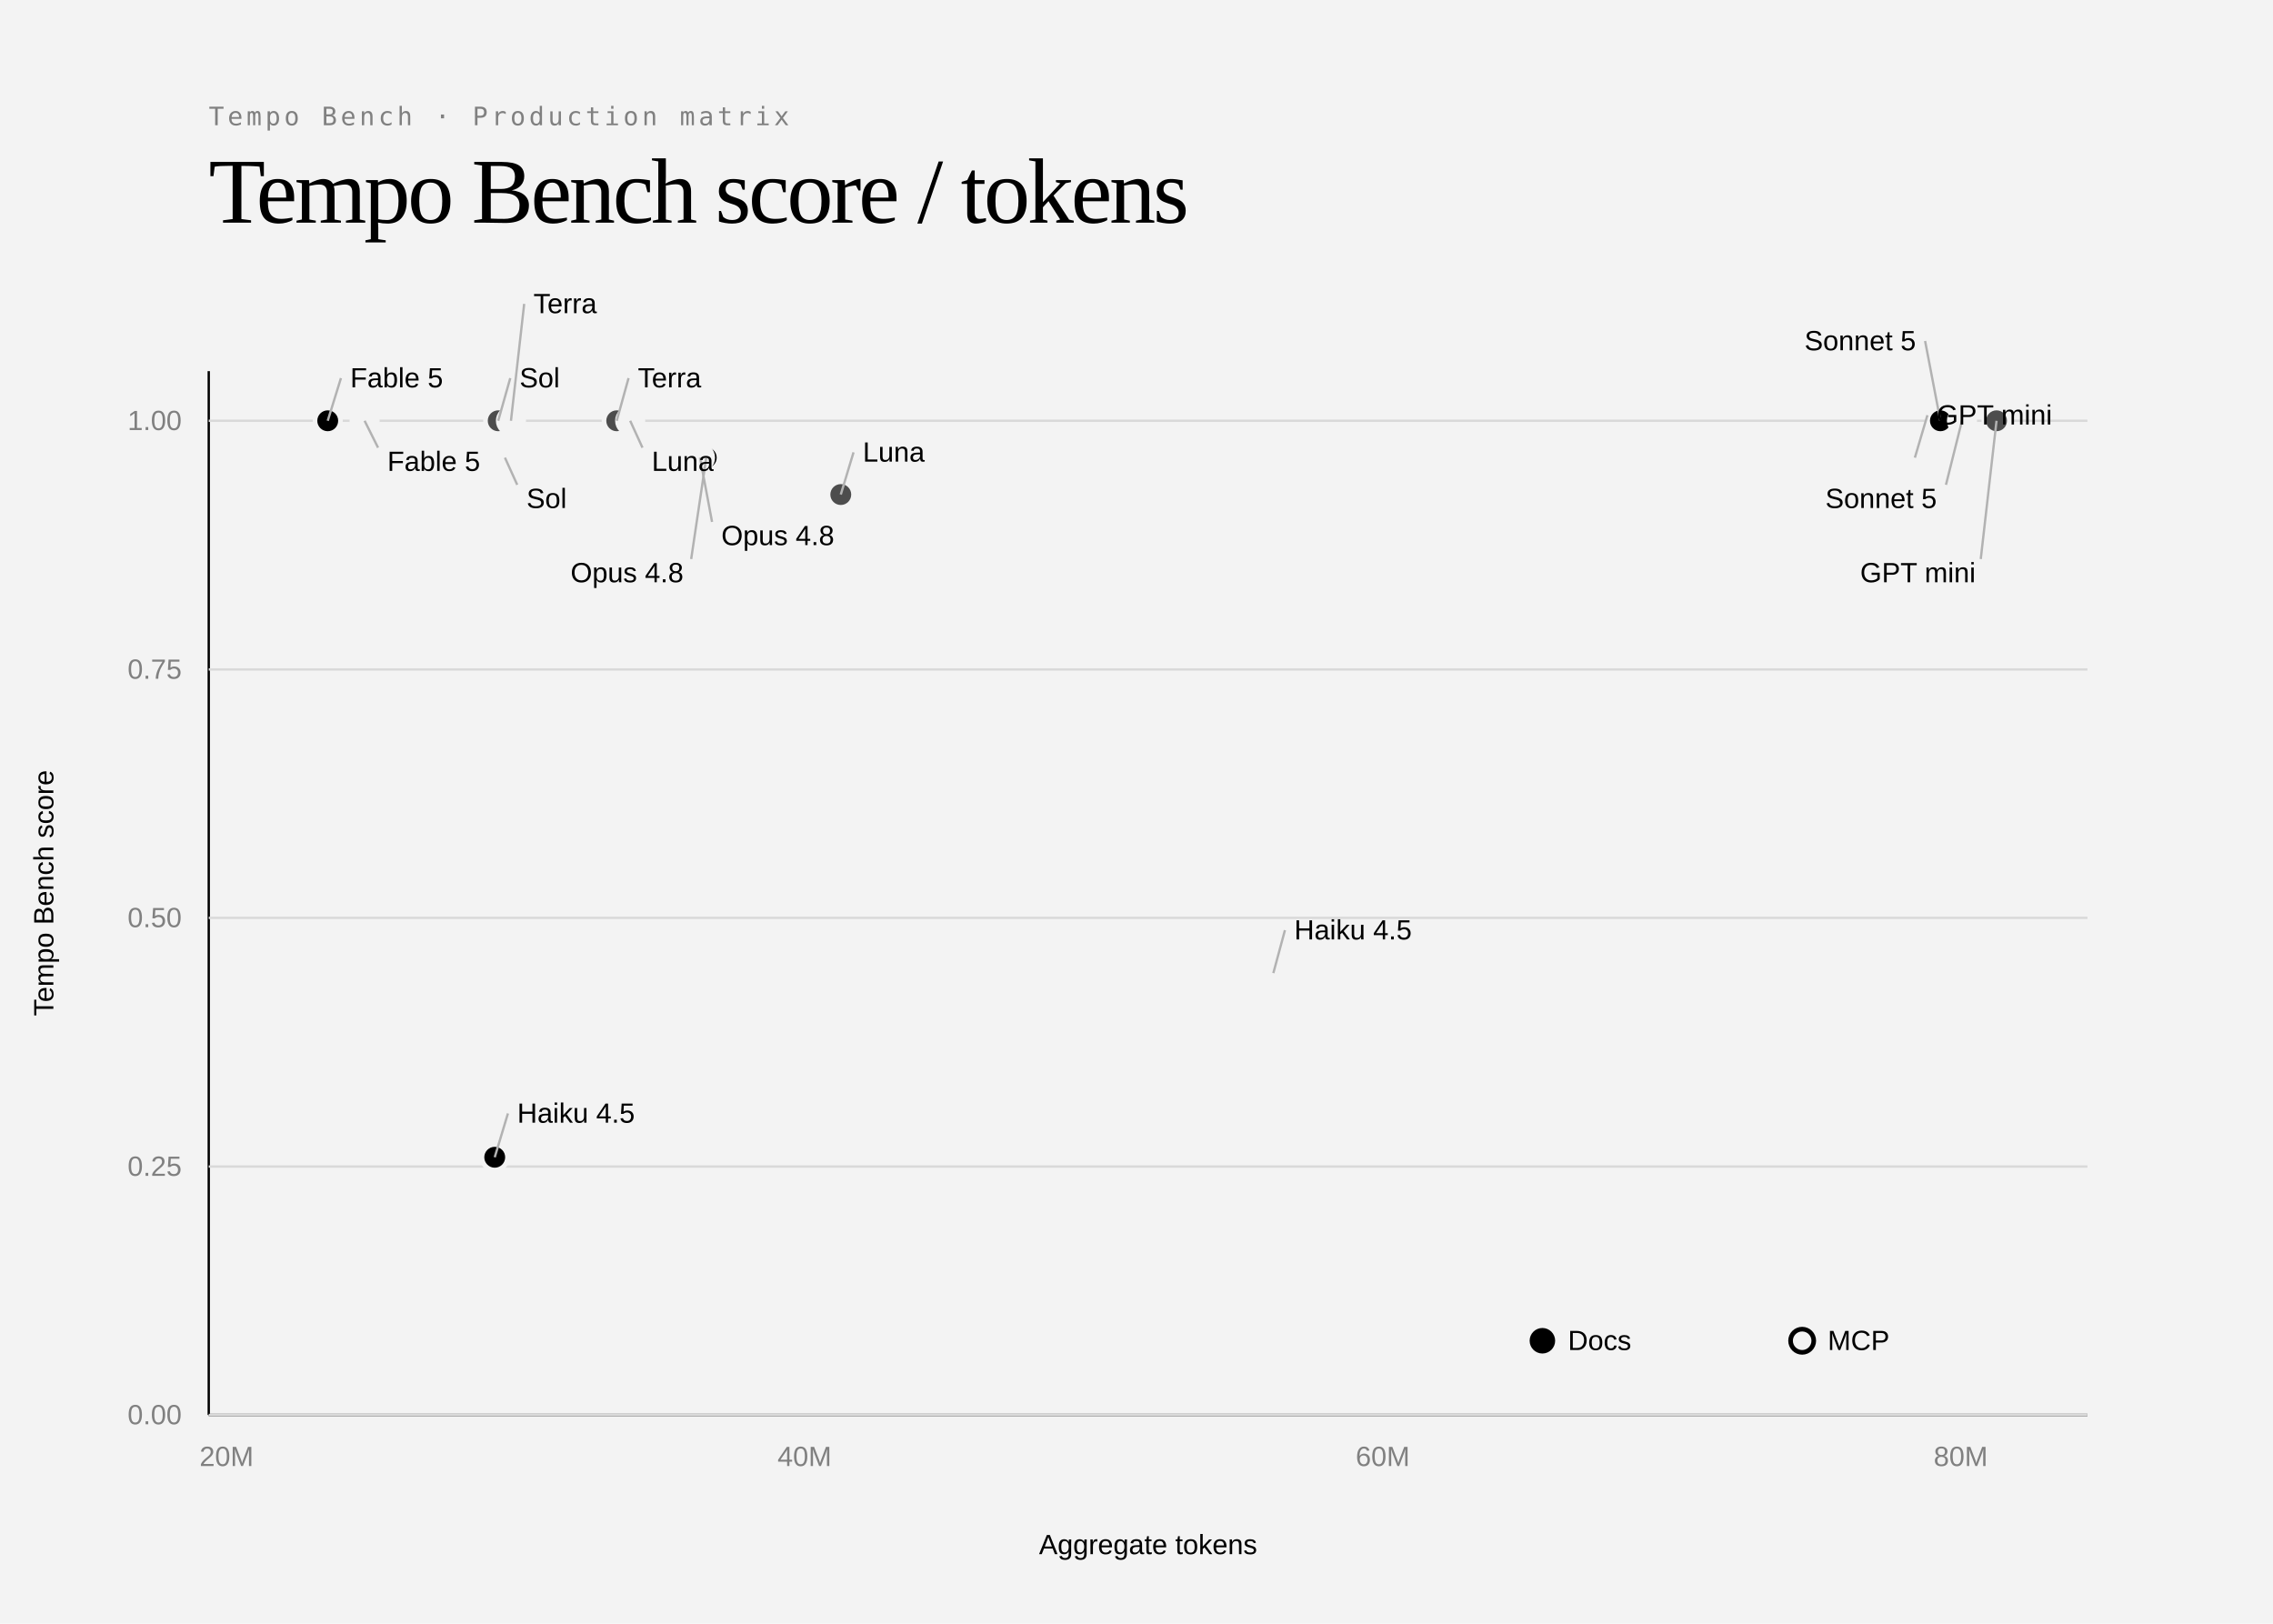
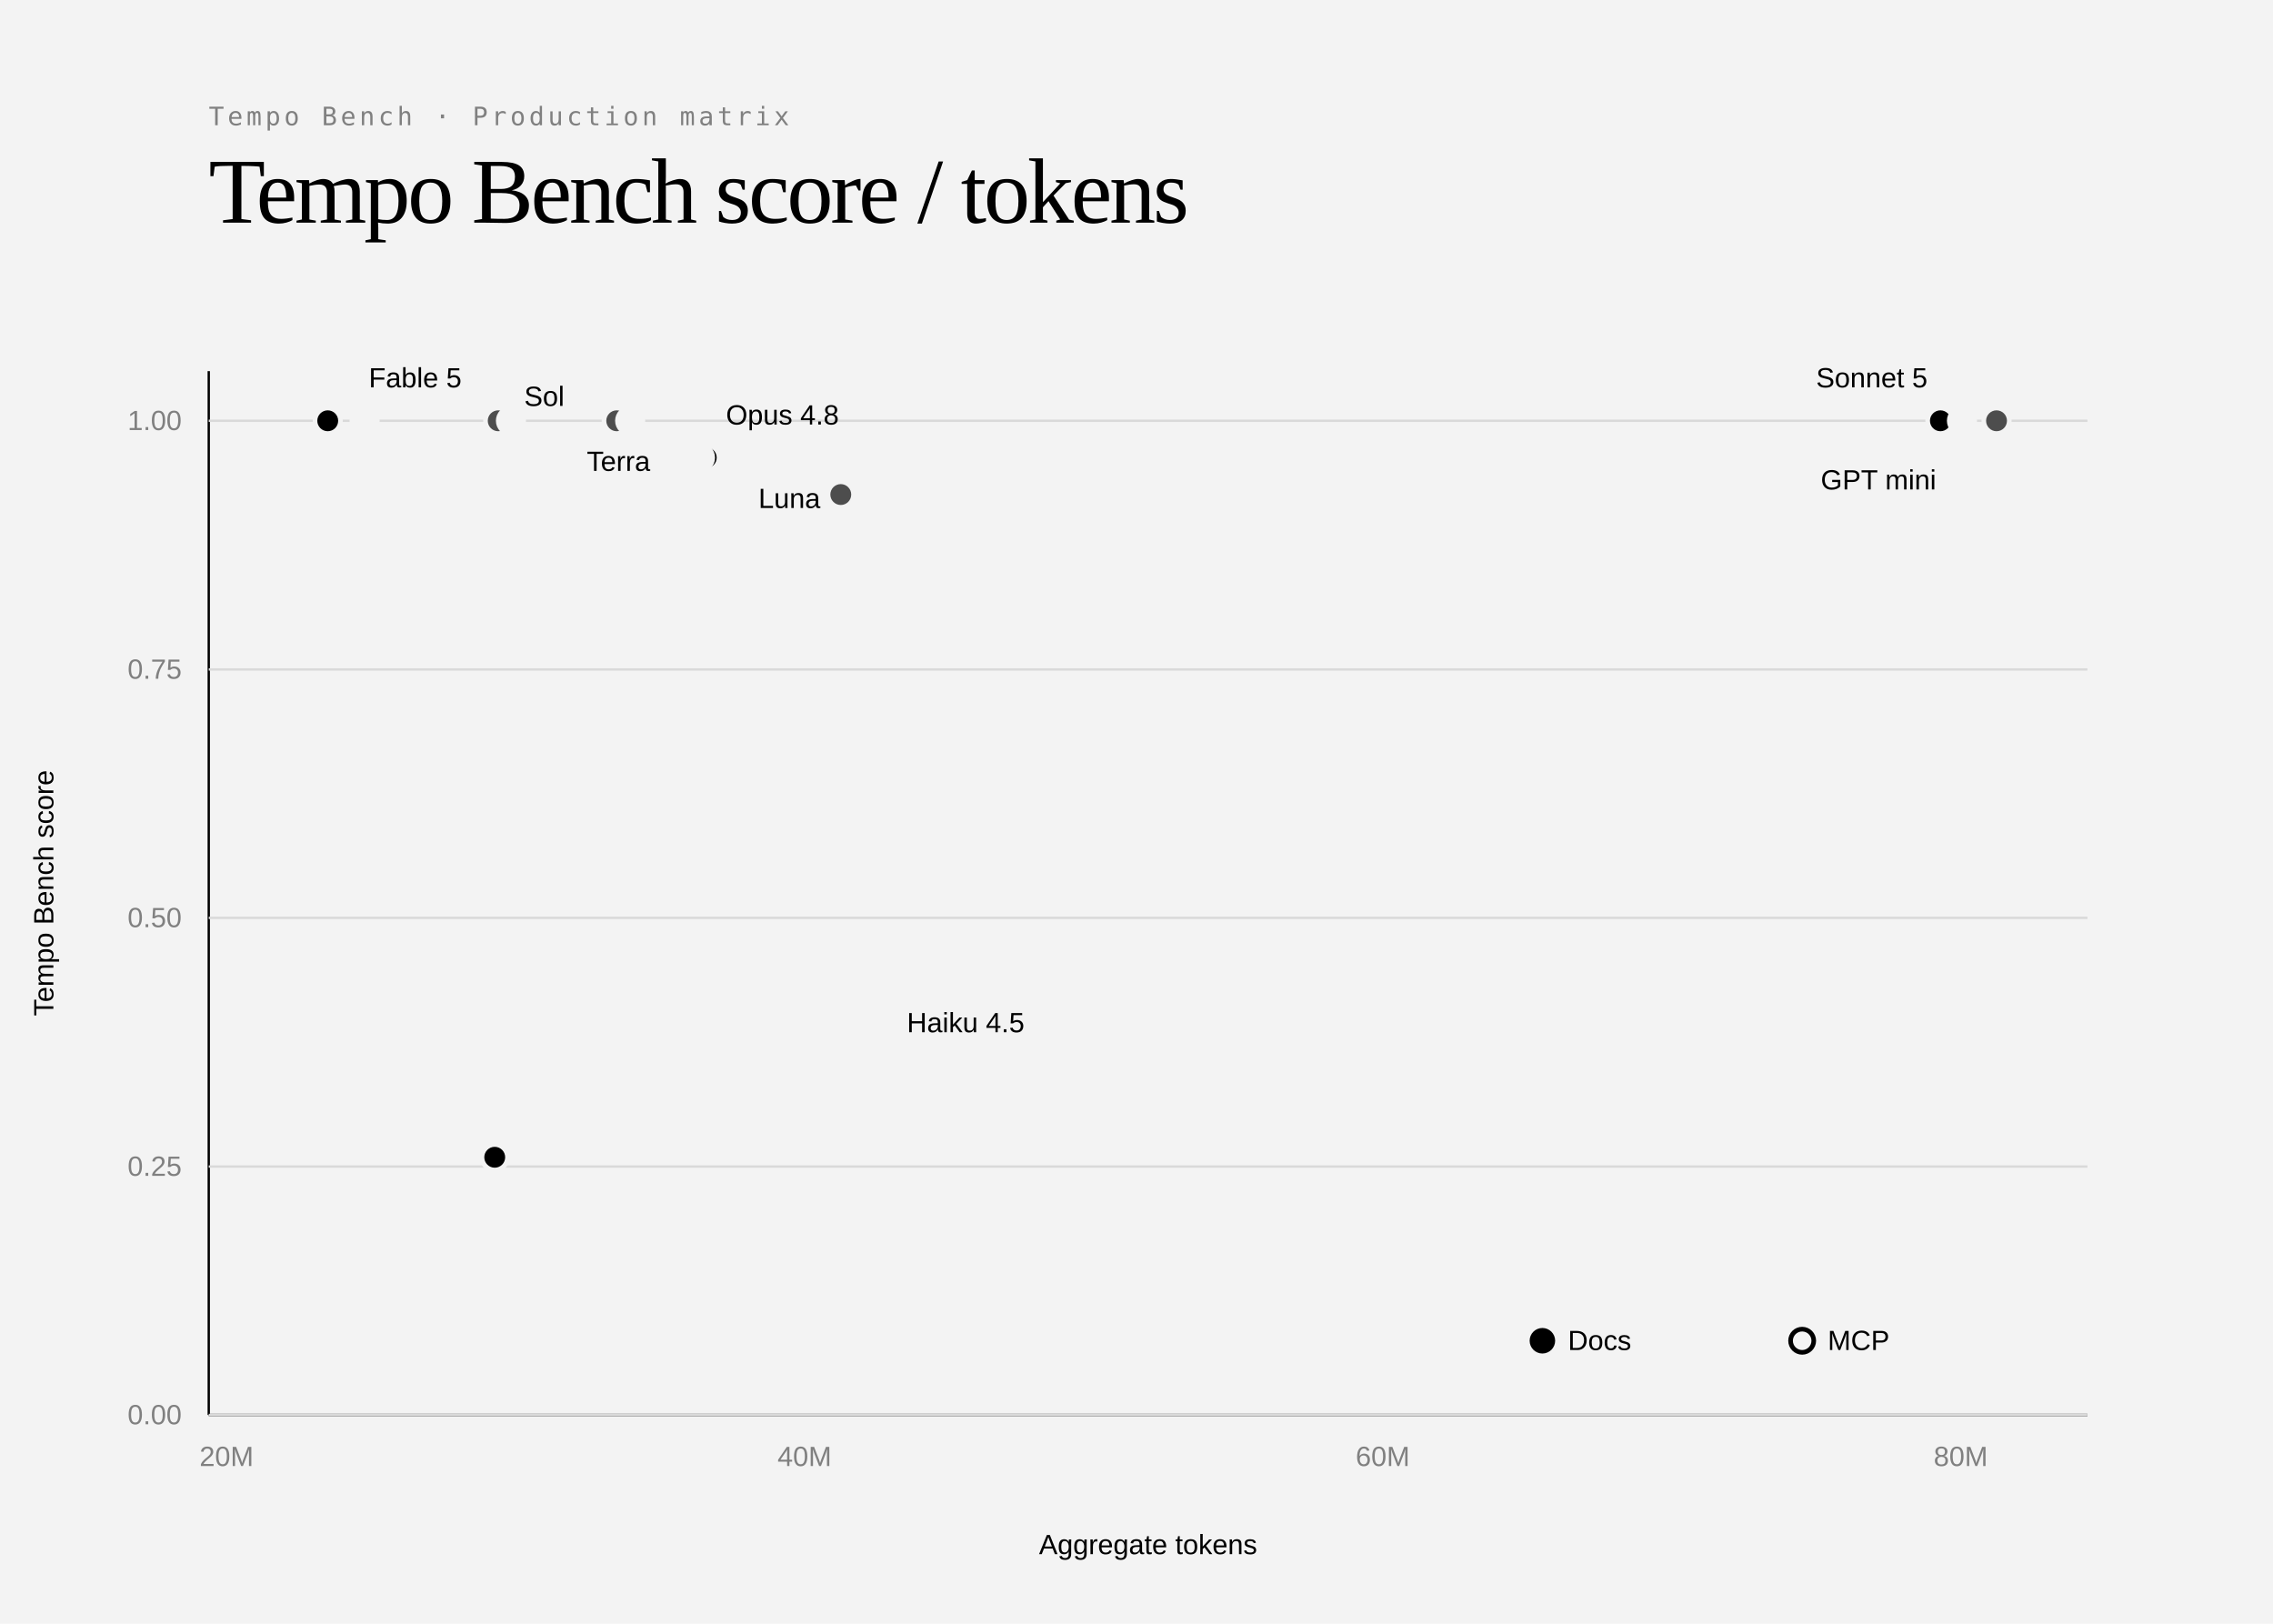
<svg xmlns="http://www.w3.org/2000/svg" width="980" height="700" viewBox="0 0 980 700" role="img" aria-labelledby="title desc">
  <style>
    .page { fill: #f3f3f3; } .ink { fill: #000; } .muted { fill: #808080; }
    .eyebrow { font: 500 11px 'IBM Plex Mono', monospace; letter-spacing: 1.5px; text-transform: uppercase; }
    .title { font: 300 40px 'HB Set', 'Times New Roman', Georgia, serif; letter-spacing: -1.2px; }
    .subtitle, .axis-label, .tick, .key { font: 400 12px 'Pilat', Arial, Helvetica, sans-serif; }
    .point-label { font: 400 12px 'Pilat', Arial, Helvetica, sans-serif; }
    .axis { stroke: #000; stroke-width: 1; } .grid { stroke: #d9d9d9; stroke-width: 1; }
    .leader { stroke: #b2b2b2; stroke-width: 1; } .claude { stroke: #000; fill: #000; }
    .gpt { stroke: #4d4d4d; fill: #4d4d4d; } .docs { fill: none; stroke-width: 2.25; }
    .mcp { fill: none; stroke-width: 2.25; stroke-dasharray: 1 6; stroke-linecap: round; }
    .point { stroke: #f3f3f3; stroke-width: 2; }
  </style>
  <rect class="page" width="980" height="700" />
  <text x="90" y="54" class="eyebrow muted">Tempo Bench · Production matrix</text>
  <text x="90" y="96" class="title ink">Tempo Bench score / tokens</text>
  <line x1="90" y1="610" x2="900" y2="610" class="axis" />
  <line x1="90" y1="160" x2="90" y2="610" class="axis" />
  <g class="grid">
    <line x1="90" y1="610" x2="900" y2="610" />
    <line x1="90" y1="502.9" x2="900" y2="502.9" />
    <line x1="90" y1="395.7" x2="900" y2="395.7" />
    <line x1="90" y1="288.6" x2="900" y2="288.6" />
    <line x1="90" y1="181.4" x2="900" y2="181.4" />
  </g>
  <g class="tick muted">
    <text x="55" y="614">0.00</text>
    <text x="55" y="506.9">0.25</text>
    <text x="55" y="399.7">0.50</text>
    <text x="55" y="292.6">0.75</text>
    <text x="55" y="185.4">1.00</text>
    <text x="86" y="632">20M</text>
    <text x="335.2" y="632">40M</text>
    <text x="584.5" y="632">60M</text>
    <text x="833.7" y="632">80M</text>
  </g>
  <text x="495" y="670" text-anchor="middle" class="axis-label ink">Aggregate tokens</text>
  <text transform="translate(23 385) rotate(-90)" text-anchor="middle" class="axis-label ink">Tempo Bench score</text>
  <circle class="point dot dot-access-docs" cx="141.3" cy="181.4" r="5.5" fill="#000" stroke="#f3f3f3" />
  <circle class="point dot dot-access-docs" cx="213.3" cy="498.9" r="5.5" fill="#000" stroke="#f3f3f3" />
  <circle class="point dot dot-access-docs" cx="304.5" cy="197.3" r="5.5" fill="#000" stroke="#f3f3f3" />
  <circle class="point dot dot-access-docs" cx="836.6" cy="181.4" r="5.5" fill="#000" stroke="#f3f3f3" />
  <circle class="point dot dot-access-docs" cx="860.8" cy="181.4" r="5.5" fill="#4d4d4d" stroke="#f3f3f3" />
  <circle class="point dot dot-access-docs" cx="362.5" cy="213.2" r="5.5" fill="#4d4d4d" stroke="#f3f3f3" />
  <circle class="point dot dot-access-docs" cx="214.8" cy="181.4" r="5.5" fill="#4d4d4d" stroke="#f3f3f3" />
  <circle class="point dot dot-access-docs" cx="265.9" cy="181.4" r="5.5" fill="#4d4d4d" stroke="#f3f3f3" />
  <circle class="point dot dot-access-mcp" cx="157.2" cy="181.4" r="5.5" fill="#f3f3f3" stroke="#000" />
  <circle class="point dot dot-access-mcp" cx="549" cy="419.5" r="5.5" fill="#f3f3f3" stroke="#000" />
  <circle class="point dot dot-access-mcp" cx="301.8" cy="197.3" r="5.5" fill="#f3f3f3" stroke="#000" />
  <circle class="point dot dot-access-mcp" cx="845.9" cy="181.4" r="5.5" fill="#f3f3f3" stroke="#000" />
  <circle class="point dot dot-access-mcp" cx="825.6" cy="197.3" r="5.5" fill="#f3f3f3" stroke="#4d4d4d" />
  <circle class="point dot dot-access-mcp" cx="271.7" cy="181.4" r="5.5" fill="#f3f3f3" stroke="#4d4d4d" />
  <circle class="point dot dot-access-mcp" cx="217.7" cy="197.3" r="5.5" fill="#f3f3f3" stroke="#4d4d4d" />
  <circle class="point dot dot-access-mcp" cx="220.3" cy="181.4" r="5.5" fill="#f3f3f3" stroke="#4d4d4d" />
-   <g class="leader">
-     <line x1="141.3" y1="181.4" x2="147" y2="163" />
-     <line x1="157.2" y1="181.4" x2="163" y2="193" />
-     <line x1="213.3" y1="498.9" x2="219" y2="480" />
-     <line x1="214.8" y1="181.4" x2="220" y2="163" />
-     <line x1="217.7" y1="197.3" x2="223" y2="209" />
-     <line x1="220.3" y1="181.4" x2="226" y2="131" />
-     <line x1="265.9" y1="181.4" x2="271" y2="163" />
-     <line x1="271.7" y1="181.4" x2="277" y2="193" />
-     <line x1="301.8" y1="197.3" x2="307" y2="225" />
-     <line x1="304.5" y1="197.3" x2="298" y2="241" />
-     <line x1="362.5" y1="213.2" x2="368" y2="195" />
-     <line x1="549" y1="419.5" x2="554" y2="401" />
-     <line x1="825.6" y1="197.3" x2="831" y2="179" />
-     <line x1="836.6" y1="181.4" x2="830" y2="147" />
-     <line x1="845.9" y1="181.4" x2="839" y2="209" />
-     <line x1="860.8" y1="181.4" x2="854" y2="241" />
-   </g>
+   <g class="leader" />
  <g class="point-label ink">
-     <text x="151" y="167">Fable 5</text>
-     <text x="167" y="203">Fable 5</text>
-     <text x="223" y="484">Haiku 4.5</text>
-     <text x="224" y="167">Sol</text>
-     <text x="227" y="219">Sol</text>
-     <text x="230" y="135">Terra</text>
-     <text x="275" y="167">Terra</text>
-     <text x="281" y="203">Luna</text>
-     <text x="311" y="235">Opus 4.8</text>
-     <text x="246" y="251">Opus 4.8</text>
-     <text x="372" y="199">Luna</text>
-     <text x="558" y="405">Haiku 4.5</text>
-     <text x="835" y="183">GPT mini</text>
-     <text x="778" y="151">Sonnet 5</text>
-     <text x="787" y="219">Sonnet 5</text>
-     <text x="802" y="251">GPT mini</text>
+     <text x="159" y="167">Fable 5</text>
+     <text x="226" y="175">Sol</text>
+     <text x="253" y="203">Terra</text>
+     <text x="313" y="183">Opus 4.8</text>
+     <text x="327" y="219">Luna</text>
+     <text x="391" y="445">Haiku 4.5</text>
+     <text x="783" y="167">Sonnet 5</text>
+     <text x="785" y="211">GPT mini</text>
  </g>
  <g class="key">
    <circle cx="665" cy="578" r="5" fill="#000" stroke="#000" />
    <text x="676" y="582" class="ink">Docs</text>
    <circle cx="777" cy="578" r="5" fill="#f3f3f3" stroke="#000" stroke-width="2" />
    <text x="788" y="582" class="ink">MCP</text>
  </g>
</svg>
